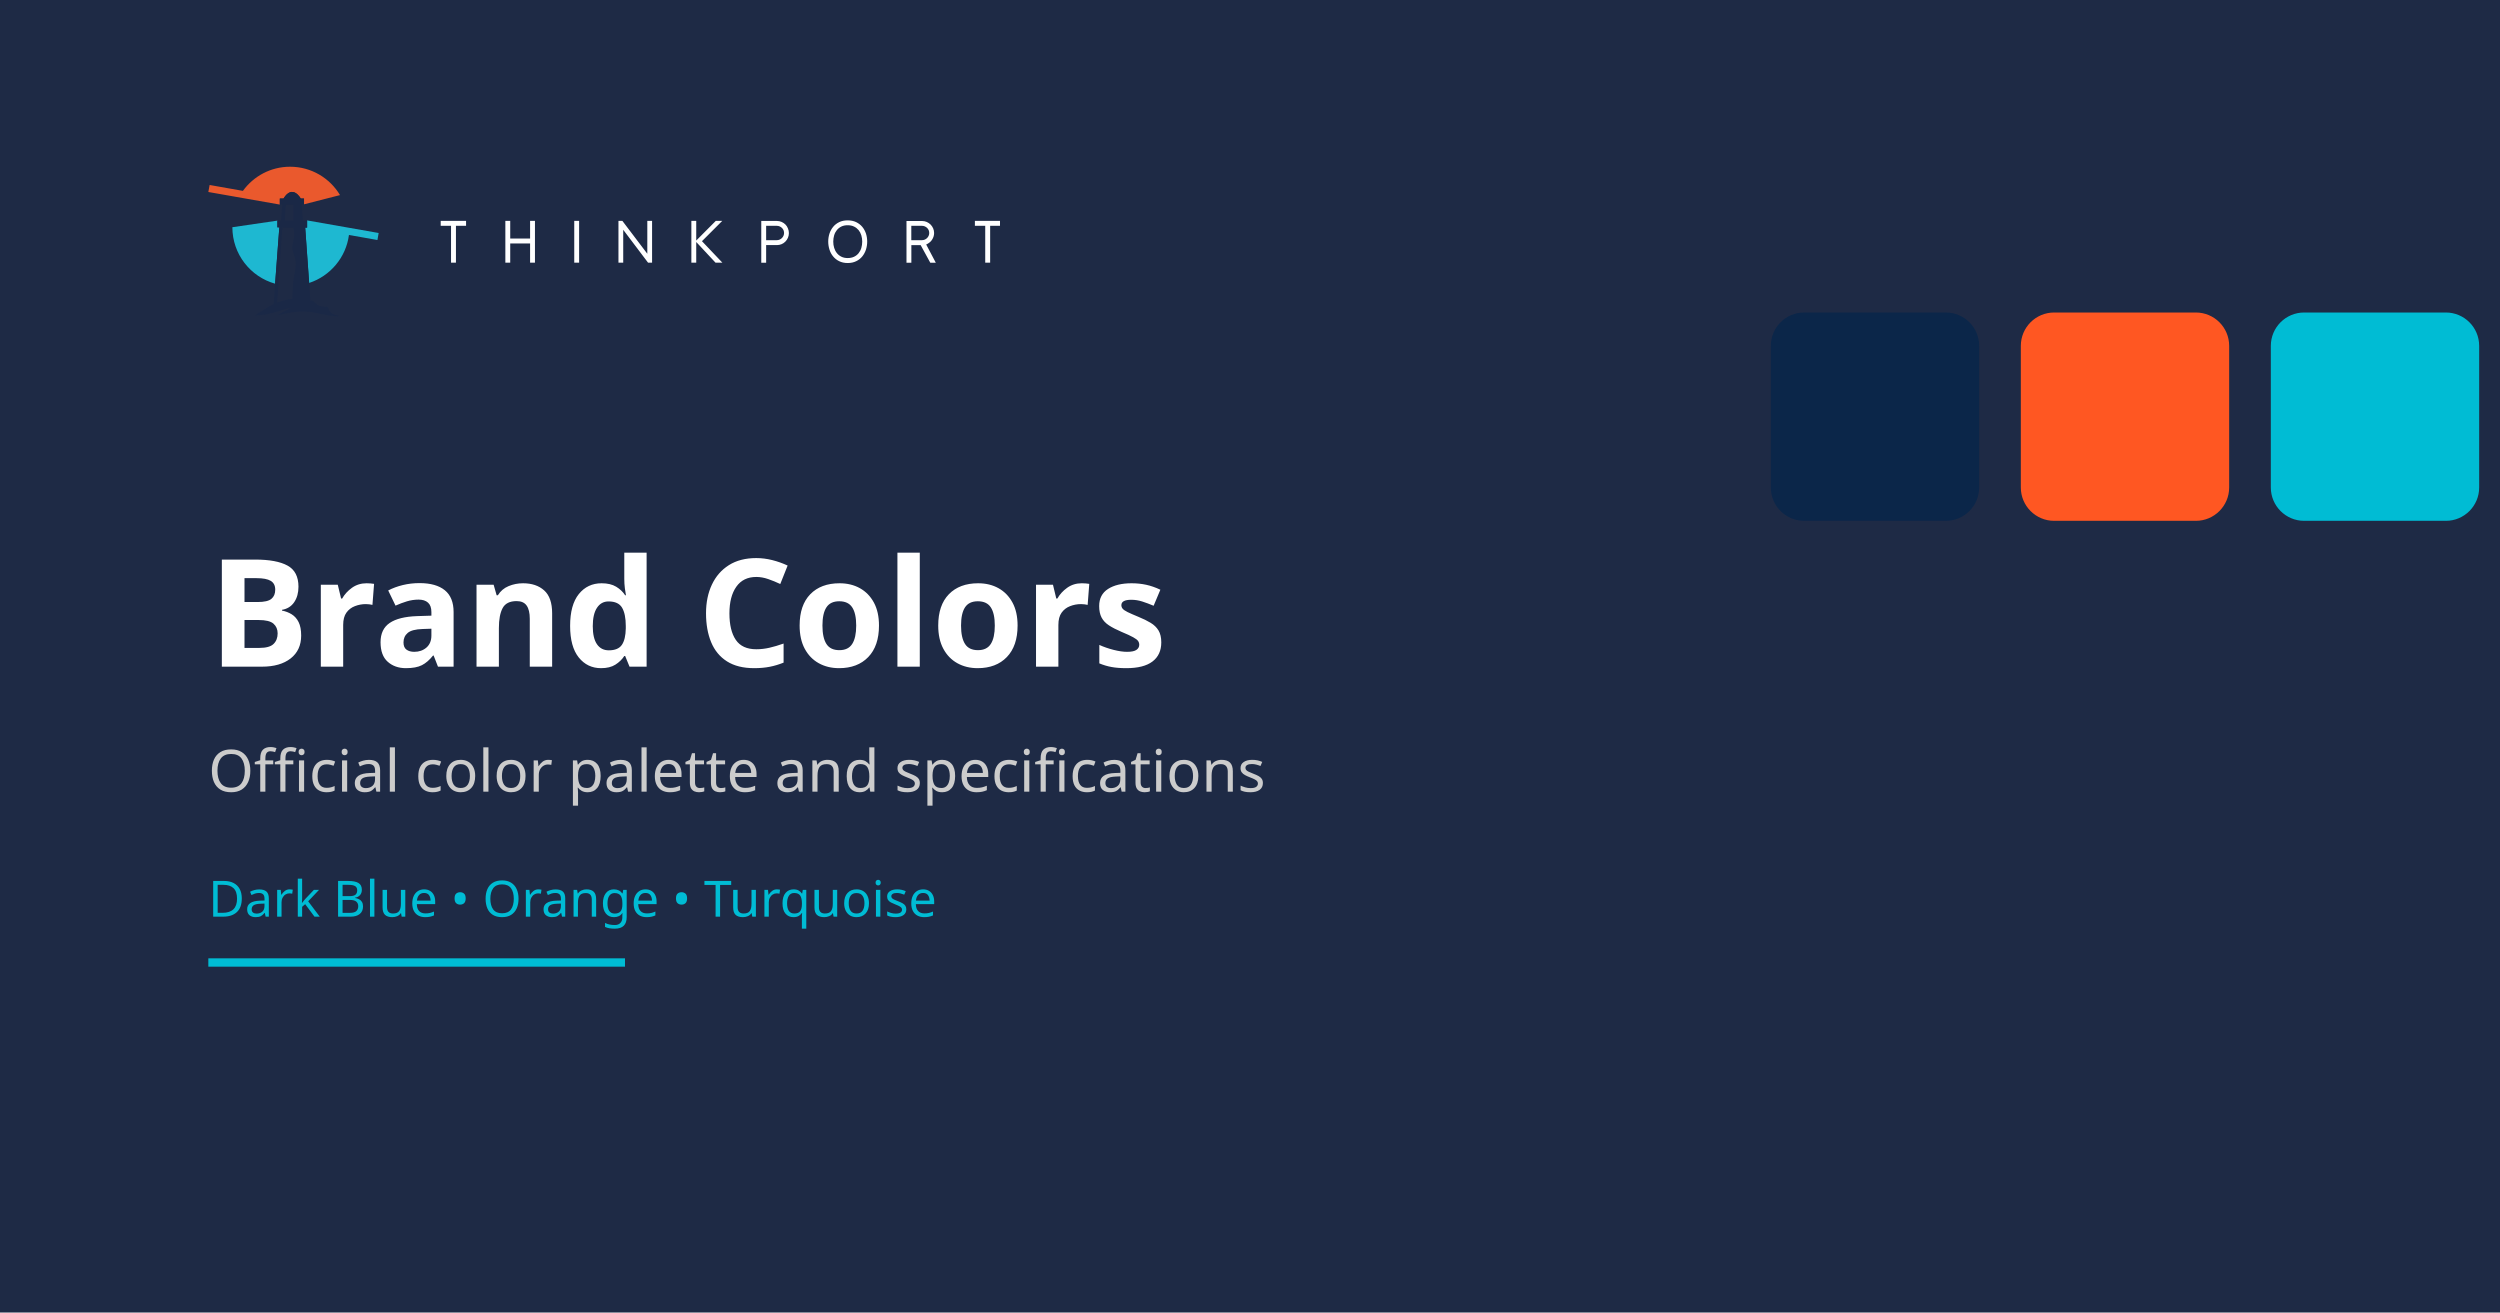
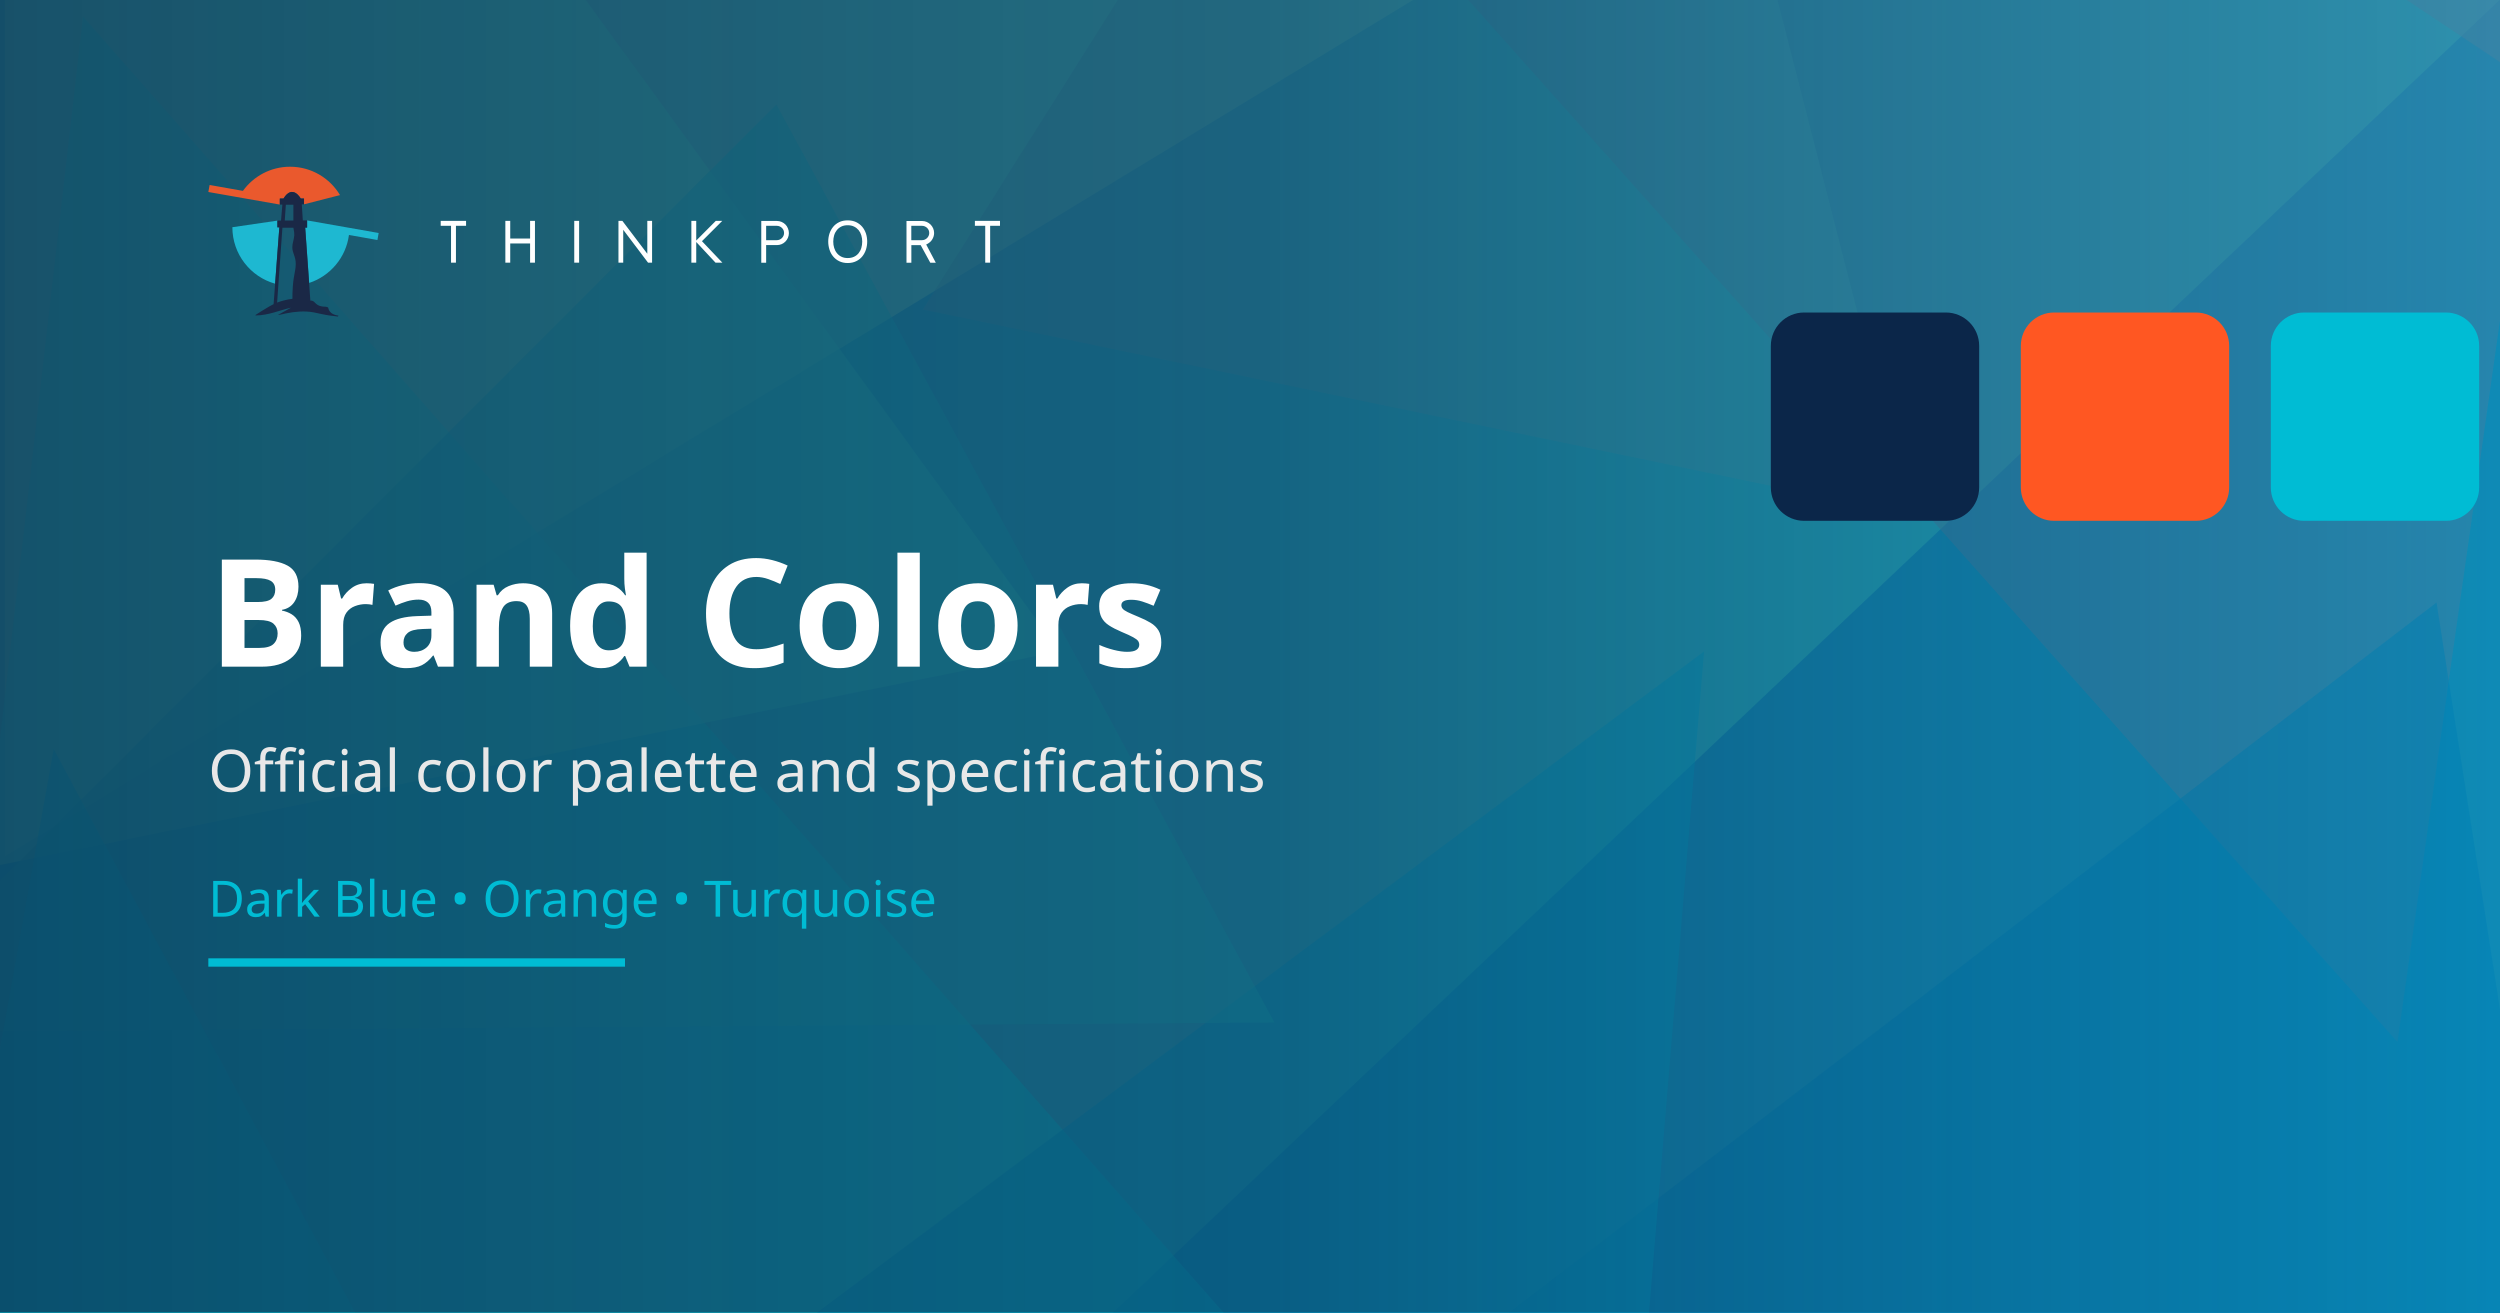
<svg xmlns="http://www.w3.org/2000/svg" width="1200" height="630" viewBox="0 0 1200 630" fill="none">
-   <rect width="1200" height="630" fill="#1E2A45" />
+   <defs>
+     <style>
+   @keyframes rotate1 { from { transform: rotate(0deg); } to { transform: rotate(360deg); } }
+   @keyframes rotate2 { from { transform: rotate(0deg); } to { transform: rotate(-360deg); } }
+   @keyframes colorShift {
+     0% { fill-opacity: 0.2; }
+     25% { fill-opacity: 0.8; }
+     50% { fill-opacity: 0.2; }
+     75% { fill-opacity: 0.8; }
+     100% { fill-opacity: 0.2; }
+   }
+   @keyframes zoom {
+     0% { transform: scale(1); }
+     50% { transform: scale(1.2); }
+     100% { transform: scale(1); }
+   }
+   /* Gruppe 1 - Startet sofort */
+   .polygon-1 { animation: rotate1 270s linear infinite, colorShift 36s ease-in-out infinite, zoom 54s ease-in-out infinite; transform-origin: center; }
+   .polygon-2 { animation: rotate2 270s linear infinite, colorShift 36s ease-in-out infinite, zoom 54s ease-in-out infinite; transform-origin: center; animation-delay: 3s; }
+   .polygon-3 { animation: rotate1 270s linear infinite, colorShift 36s ease-in-out infinite, zoom 54s ease-in-out infinite; transform-origin: center; animation-delay: 6s; }
+   
+   /* Gruppe 2 - Startet nach 2s */
+   .polygon-4 { animation: rotate2 270s linear infinite, colorShift 36s ease-in-out infinite, zoom 54s ease-in-out infinite; transform-origin: center; animation-delay: 9s; }
+   .polygon-5 { animation: rotate1 270s linear infinite, colorShift 36s ease-in-out infinite, zoom 54s ease-in-out infinite; transform-origin: center; animation-delay: 12s; }
+   .polygon-6 { animation: rotate2 270s linear infinite, colorShift 36s ease-in-out infinite, zoom 54s ease-in-out infinite; transform-origin: center; animation-delay: 15s; }
+   
+   /* Gruppe 3 - Startet nach 4s */
+   .polygon-7 { animation: rotate1 270s linear infinite, colorShift 36s ease-in-out infinite, zoom 54s ease-in-out infinite; transform-origin: center; animation-delay: 18s; }
+   .polygon-8 { animation: rotate2 270s linear infinite, colorShift 36s ease-in-out infinite, zoom 54s ease-in-out infinite; transform-origin: center; animation-delay: 21s; }
+   .polygon-9 { animation: rotate1 270s linear infinite, colorShift 36s ease-in-out infinite, zoom 54s ease-in-out infinite; transform-origin: center; animation-delay: 24s; }
+   
+   /* Gruppe 4 - Startet nach 6s */
+   .polygon-10 { animation: rotate2 270s linear infinite, colorShift 36s ease-in-out infinite, zoom 54s ease-in-out infinite; transform-origin: center; animation-delay: 27s; }
+   .polygon-11 { animation: rotate1 270s linear infinite, colorShift 36s ease-in-out infinite, zoom 54s ease-in-out infinite; transform-origin: center; animation-delay: 30s; }
+   .polygon-12 { animation: rotate2 270s linear infinite, colorShift 36s ease-in-out infinite, zoom 54s ease-in-out infinite; transform-origin: center; animation-delay: 33s; }
+ </style>
+     <style>
+       @font-face {
+         font-family: HankenGrotesk;
+         src: url("../fonts/hanken-grotesk/500/regular.ttf") format("truetype");
+         font-weight: 500 700;
+       }
+       @font-face {
+         font-family: SourceSans3;
+         src: url("../fonts/source-sans-3/400/regular.ttf") format("truetype");
+         font-weight: 400;
+       }
+       @font-face {
+         font-family: SourceSans3;
+         src: url("../fonts/source-sans-3/700/regular.ttf") format("truetype");
+         font-weight: 700;
+       }
+     </style>
+     <linearGradient id="contentOverlay" x1="0" x2="1" y1="0" y2="0" gradientUnits="objectBoundingBox">
+       <stop offset="0" stop-color="#0B2649" stop-opacity="0.72" />
+       <stop offset="0.5" stop-color="#0B2649" stop-opacity="0.5" />
+       <stop offset="1" stop-color="#0B2649" stop-opacity="0" />
+     </linearGradient>
+   </defs>
+   <g transform="translate(600,315) scale(1.171875) translate(-512,-512)">
+     <rect x="0" y="0" width="1024" height="1024" fill="#1ea1b9" />
+     <g transform="scale(4) translate(0.5 0.5)">
+       <polygon class="polygon-1" fill="#57c8b9" fill-opacity="0.502" points="0,0 268,-15 0,148" />
+       <polygon class="polygon-2" fill="#0077b4" fill-opacity="0.502" points="257,271 260,56 54,251" />
+       <polygon class="polygon-3" fill="#00c4d1" fill-opacity="0.502" points="-16,271 8,62 162,237" />
+       <polygon class="polygon-4" fill="#3f82a3" fill-opacity="0.502" points="245,167 105,10 271,-16" />
+       <polygon class="polygon-5" fill="#36cbc0" fill-opacity="0.502" points="-16,152 108,127 4,-16" />
+       <polygon class="polygon-6" fill="#0081b5" fill-opacity="0.502" points="87,246 271,263 249,122" />
+       <polygon class="polygon-7" fill="#53c3bb" fill-opacity="0.502" points="163,11 -9,61 4,-16" />
+       <polygon class="polygon-8" fill="#009ec3" fill-opacity="0.502" points="174,127 162,271 13,247" />
+       <polygon class="polygon-9" fill="#369db2" fill-opacity="0.502" points="162,-16 195,113 94,92" />
+       <polygon class="polygon-10" fill="#16b6bf" fill-opacity="0.502" points="130,165 -16,166 79,71" />
+       <polygon class="polygon-11" fill="#02c0d2" fill-opacity="0.502" points="74,266 5,137 -16,254" />
+       <polygon class="polygon-12" fill="#4484a4" fill-opacity="0.502" points="271,77 187,21 252,-16" />
+     </g>
+   </g>
+   <rect width="1200" height="630" fill="url(#contentOverlay)" />
  <rect x="850" y="150" width="100" height="100" rx="16" fill="#0B2649" />
  <rect x="970" y="150" width="100" height="100" rx="16" fill="#FF5722" />
  <rect x="1090" y="150" width="100" height="100" rx="16" fill="#00BCD4" />
  <g transform="translate(100, 80)">
    <svg width="380" height="72" viewBox="0 0 1479 280" fill="none">
      <path fill="#FFFFFF" d="M820.1 162.6l-46.4-61.2-.2-.2h-7.3v78h8.9v-61.4l46.2 61.2.1.2h7.6v-78h-8.9zM683.6 101.2h9.1v78h-9.1zM601.1 134.1H564v-32.9h-9.1v78h9.1v-35.9h37.1v35.9h9.1v-78h-9.1zM434.1 110.4h19.3v68.8h9.2v-68.8h18.9v-9.2h-47.4zM960.1 101.2H948l-36.5 36.7v-36.7h-9.1v78h9.1v-38.6l35.9 38.5.1.1h12.8l-38.1-40.1zM1346.6 142.1c1.9-1.4 3.6-3 4.9-4.9 1.3-1.9 2.4-4 3.2-6.2.8-2.3 1.2-4.7 1.2-7.1 0-3.1-.6-6.1-1.8-8.8-1.2-2.7-2.8-5.1-4.8-7.1s-4.4-3.6-7.1-4.8c-2.7-1.2-5.7-1.8-8.7-1.8h-29.2v78h9.1v-32.9h17.4l18 32.9h10.3l-18-34.1c1.9-.9 3.8-1.9 5.5-3.2zm.2-18.3c0 1.8-.4 3.6-1.1 5.2-.7 1.6-1.7 3-2.9 4.2-1.2 1.2-2.6 2.2-4.2 2.9-1.6.7-3.4 1.1-5.2 1.1h-20.1v-26.8h20.1c1.8 0 3.6.4 5.2 1.1 1.6.7 3.1 1.7 4.3 2.9 1.2 1.2 2.2 2.6 2.9 4.2.6 1.7 1 3.4 1 5.2zM1432.1 101.2v9.2h19.3v68.8h9.2v-68.8h18.9v-9.2zM1221.7 112.3c-3-3.6-6.9-6.6-11.4-8.8-4.6-2.2-9.9-3.3-15.9-3.3s-11.3 1.1-15.8 3.3c-4.5 2.2-8.3 5.1-11.3 8.8-3 3.6-5.3 7.9-6.9 12.6-1.5 4.7-2.3 9.7-2.3 14.9 0 5.2.8 10.2 2.3 15 1.5 4.8 3.8 9.1 6.9 12.8 3 3.7 6.8 6.7 11.3 8.9 4.5 2.2 9.8 3.4 15.8 3.4s11.3-1.1 15.9-3.4c4.6-2.2 8.4-5.2 11.4-8.9s5.3-8 6.9-12.8c1.5-4.8 2.3-9.8 2.3-15 0-5.2-.8-10.2-2.3-14.9-1.6-4.7-3.9-9-6.9-12.6zm-.1 27.6c0 4.2-.6 8.2-1.7 11.9-1.1 3.7-2.9 7-5.1 9.8-2.3 2.8-5.1 5-8.5 6.6s-7.4 2.4-11.9 2.4c-4.4 0-8.4-.8-11.7-2.5-3.3-1.6-6.2-3.9-8.4-6.7-2.3-2.8-4-6.1-5.1-9.8-1.2-3.7-1.7-7.7-1.7-11.8s.6-8.1 1.7-11.8c1.1-3.7 2.9-7 5.1-9.7 2.3-2.8 5.1-5 8.4-6.6 3.3-1.6 7.3-2.4 11.7-2.4 4.5 0 8.5.8 11.9 2.5 3.4 1.6 6.2 3.9 8.5 6.6 2.3 2.8 4 6 5.1 9.7 1.1 3.7 1.7 7.7 1.7 11.8zM1078.1 107.9c-2-2-4.4-3.6-7.1-4.8-2.7-1.2-5.7-1.8-8.7-1.8H1033v78h9.1v-32.9h20.1c3.1 0 6-.6 8.7-1.7s5.1-2.8 7.1-4.8 3.6-4.4 4.8-7.1c1.2-2.7 1.8-5.7 1.8-8.8s-.6-6.1-1.8-8.8c-1.1-2.9-2.7-5.3-4.7-7.3zm-2.5 15.9c0 1.8-.4 3.6-1.1 5.2-.7 1.6-1.7 3-2.9 4.2-1.2 1.2-2.6 2.2-4.2 2.9-1.6.7-3.4 1.1-5.2 1.1h-20.1v-26.8h20.1c1.8 0 3.6.4 5.2 1.1 1.6.7 3.1 1.7 4.3 2.9 1.2 1.2 2.2 2.6 2.9 4.2.6 1.7 1 3.4 1 5.2z" />
      <path fill="none" d="M158.9 71h-14.1l-2 29.6h16.1zM157.8 224.2c1.4-22.2 5.5-29.7 5.5-43.2 0-13.5-6.4-19.8-6.4-30.6 0-7.9 2.8-12.6 3.7-22.6.3-2.7-.3-7.4-1.7-13.9h-20.5l-9.9 139.8c7.2-2.8 16.7-5.5 28.6-7.1-.1-6.2.2-13.7.7-22.4z" />
      <path fill="#1eb8d1" d="M130.9 220.1v-.4.4z" />
      <path fill="#ea592d" d="M133.6 59.4h6.9c17.1-27.7 32.2 0 32.2 0h6.1v10.8L246 53c-19-31.8-53.7-53-93.3-53-36.2 0-68.3 17.8-88.1 45.1l-62.2-11L0 47.2l133.6 23.5V59.4z" />
      <path fill="#1eb8d1" d="M184.6 100.3v13.4H181l7.4 103.4c39.3-12.9 68.8-47.5 74.3-89.6l53.2 9.4 2.3-13.1-133.6-23.5zM124.7 218.5l7.9-105.3H129v-12.5L44.9 113c0 50.2 33.7 92.6 79.8 105.5z" />
      <path fill="#1a2846" d="M223.9 263.4c-.2-.9-3.4-1.9-5.2-1.9-8 .2-14.3-2-19.2-7.2-2.2-2.4-4.7-4.7-8.9-4.2l-9.7-136.4h3.6v-13.4h-8l-1.9-30.1h4.1V59.4h-6.1s-15.1-27.7-32.2 0h-6.9v11.3h4.8l-2.5 30H129v12.5h3.7l-10.8 143.6c-1.1.5-2.1 1-3 1.5-2.4 1.1-7.3 4.1-12.7 7.3-4.2 2.4-8.3 5.1-12.5 7.8-2.4 1.5-4.5 2.8-5.7 3.6l.3.9c24.5-.3 44.5-9.7 66.2-14.6-7.8 4.3-15.6 8.6-24.6 13.7 2.3-.3 3-.2 3.6-.4 16-4 32.5-6.7 49.1-6.1 10.1.3 19.9 2.7 29.7 4.9 9.9 2.2 19.8 3.3 29.9 4.5.3-.6.5-1.2.8-1.7-10.9-1.6-17.4-6.3-19.1-14.8zM144.8 71h14.1v29.5h-16.1l2-29.5zm13 153.2c-.6 8.7-.8 16.1-.7 22.5-11.9 1.6-21.4 4.3-28.6 7.1l9.9-139.8h20.5c1.4 6.5 1.9 11.2 1.7 13.9-.9 10-3.7 14.7-3.7 22.6 0 10.8 6.4 17.1 6.4 30.6s-4 20.9-5.5 43.1z" />
    </svg>
  </g>
-   <text x="100" y="320" font-family="'Hanken Grotesk', sans-serif" font-size="72" font-weight="700" fill="#FFFFFF">
-     Brand Colors
-   </text>
-   <text x="100" y="380" font-family="'Source Sans 3', sans-serif" font-size="28" font-weight="400" fill="#CCCCCC">
-     Official color palette and specifications
-   </text>
-   <text x="100" y="440" font-family="'Source Sans 3', sans-serif" font-size="24" font-weight="400" fill="#00BCD4">
-     Dark Blue • Orange • Turquoise
-   </text>
+   <text x="100" y="320" font-family="HankenGrotesk, 'Hanken Grotesk', sans-serif" font-size="72" font-weight="700" fill="#FFFFFF">Brand Colors</text>
+   <text x="100" y="380" font-family="SourceSans3, 'Source Sans 3', sans-serif" font-size="28" font-weight="400" fill="#E8E8E8">Official color palette and specifications</text>
+   <text x="100" y="440" font-family="SourceSans3, 'Source Sans 3', sans-serif" font-size="24" font-weight="400" fill="#00BCD4">Dark Blue • Orange • Turquoise</text>
  <rect x="100" y="460" width="200" height="4" fill="#00BCD4" />
</svg>
